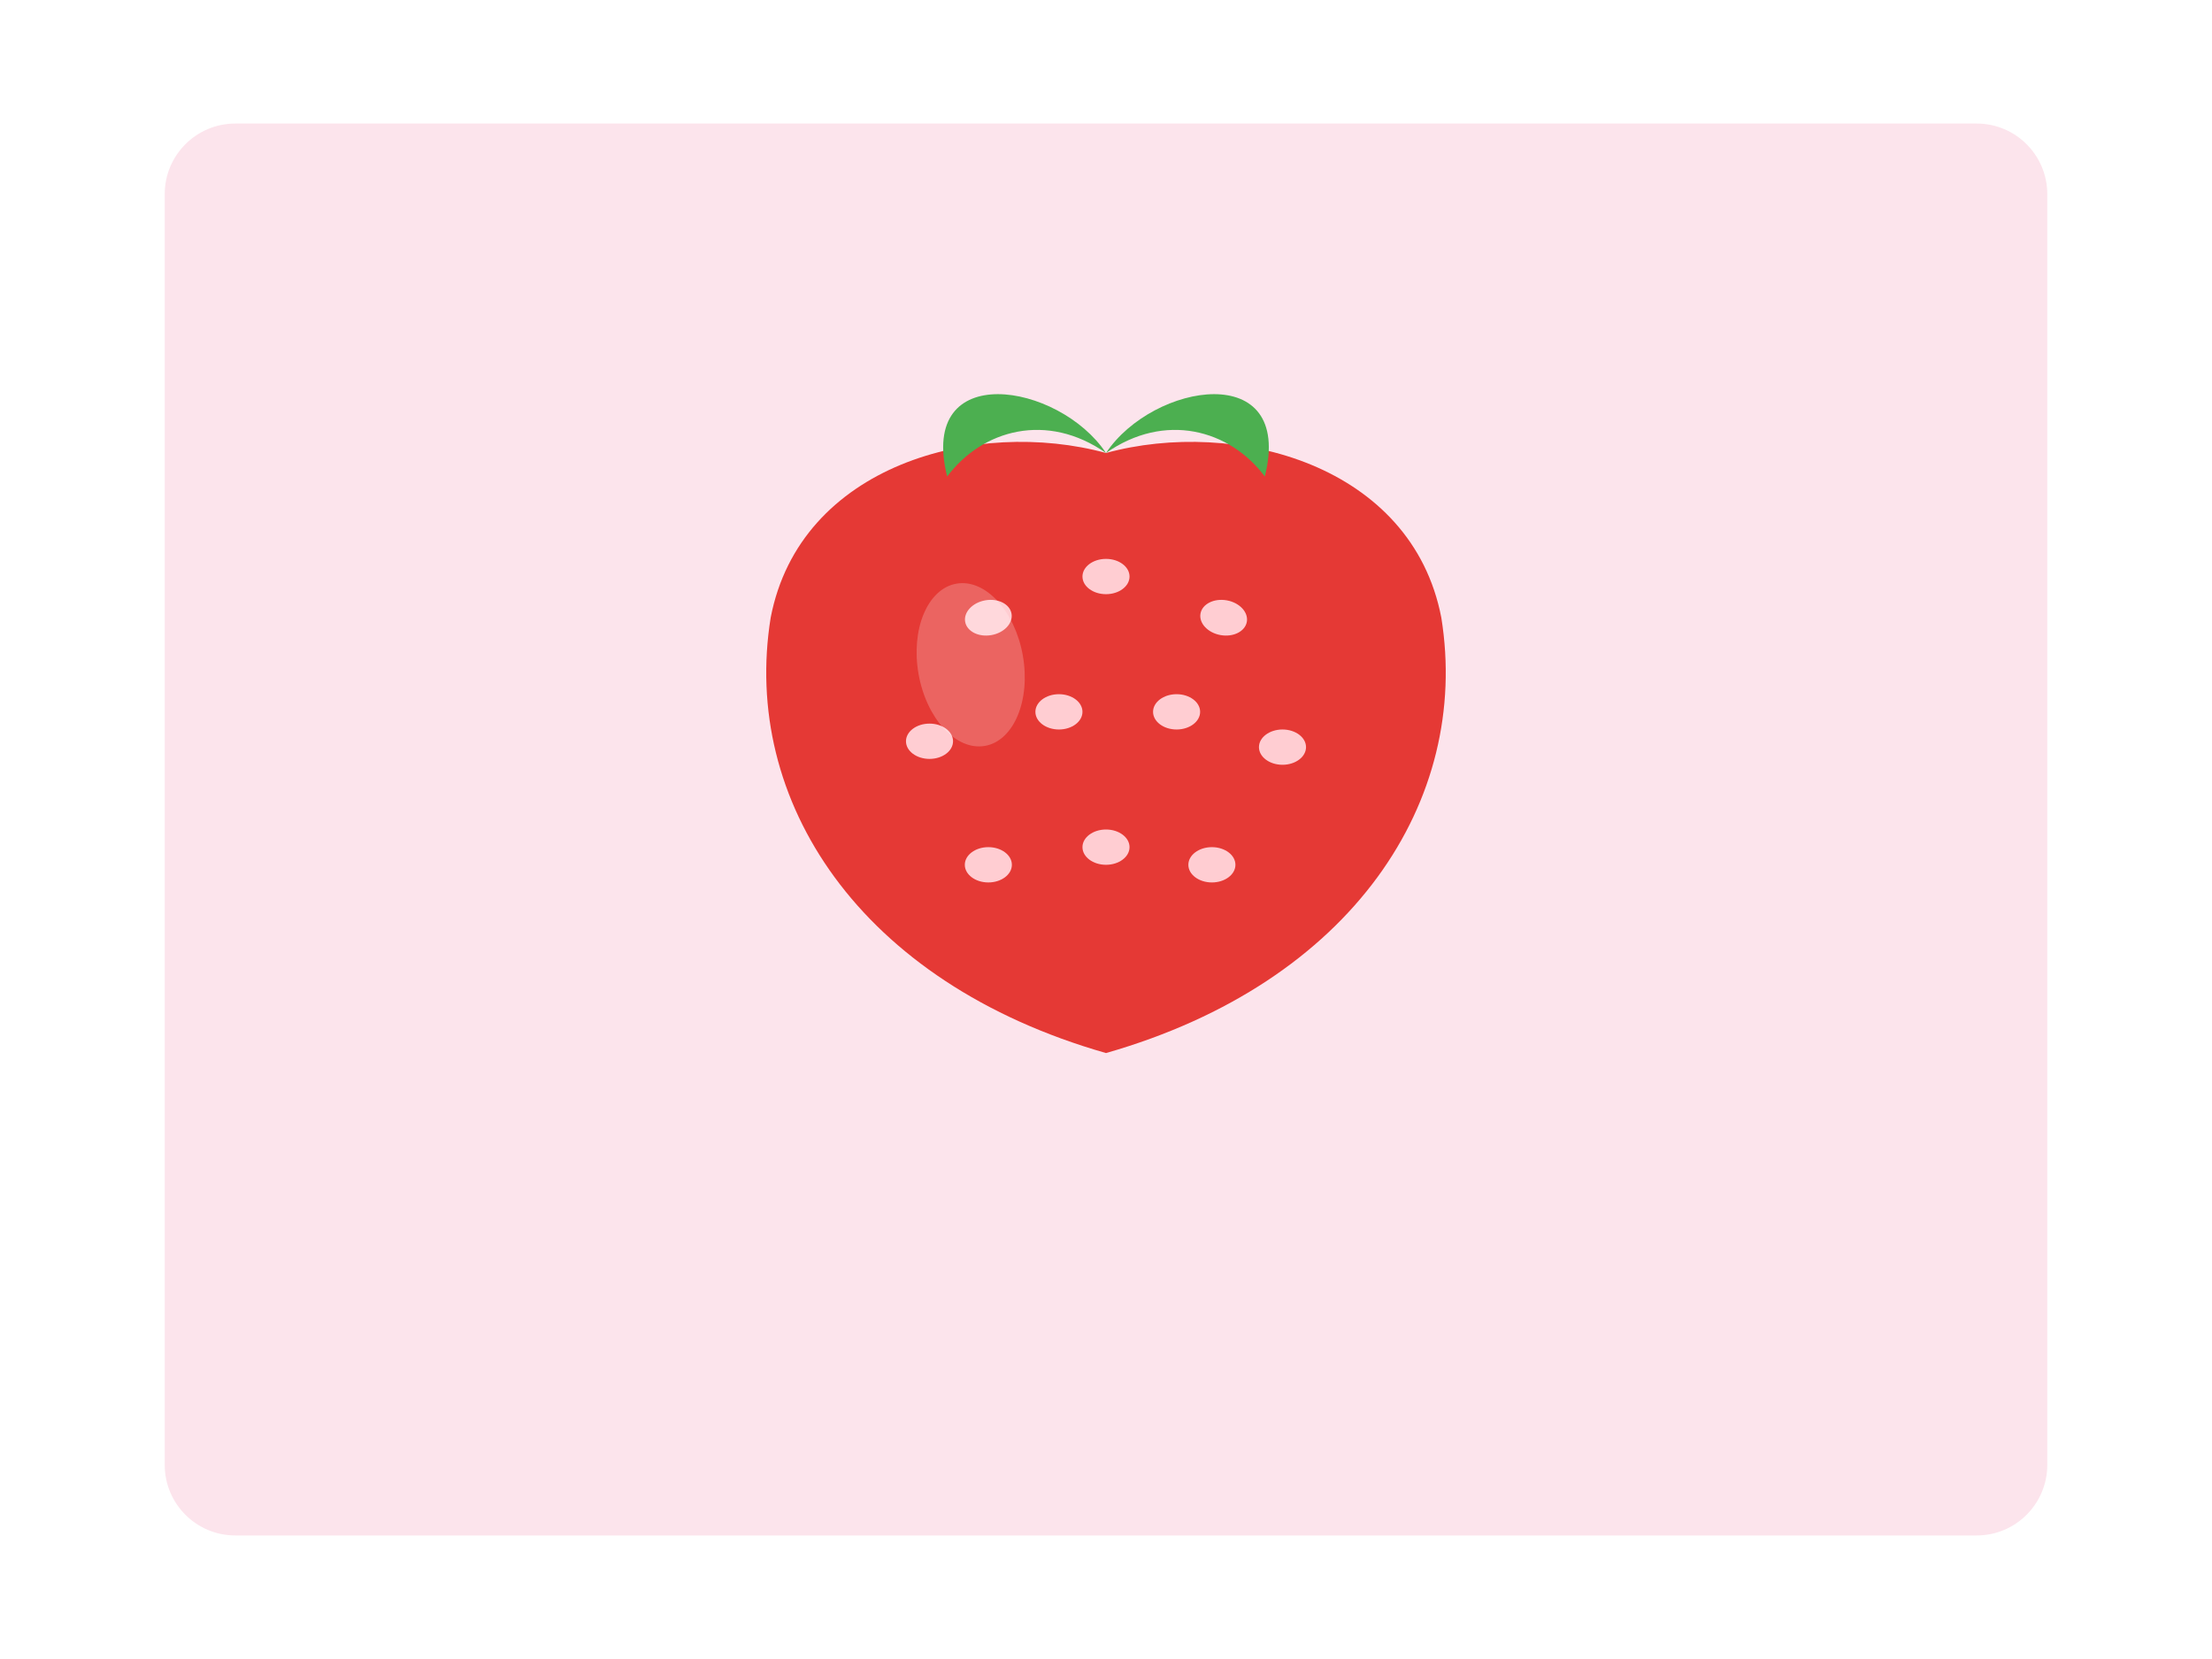
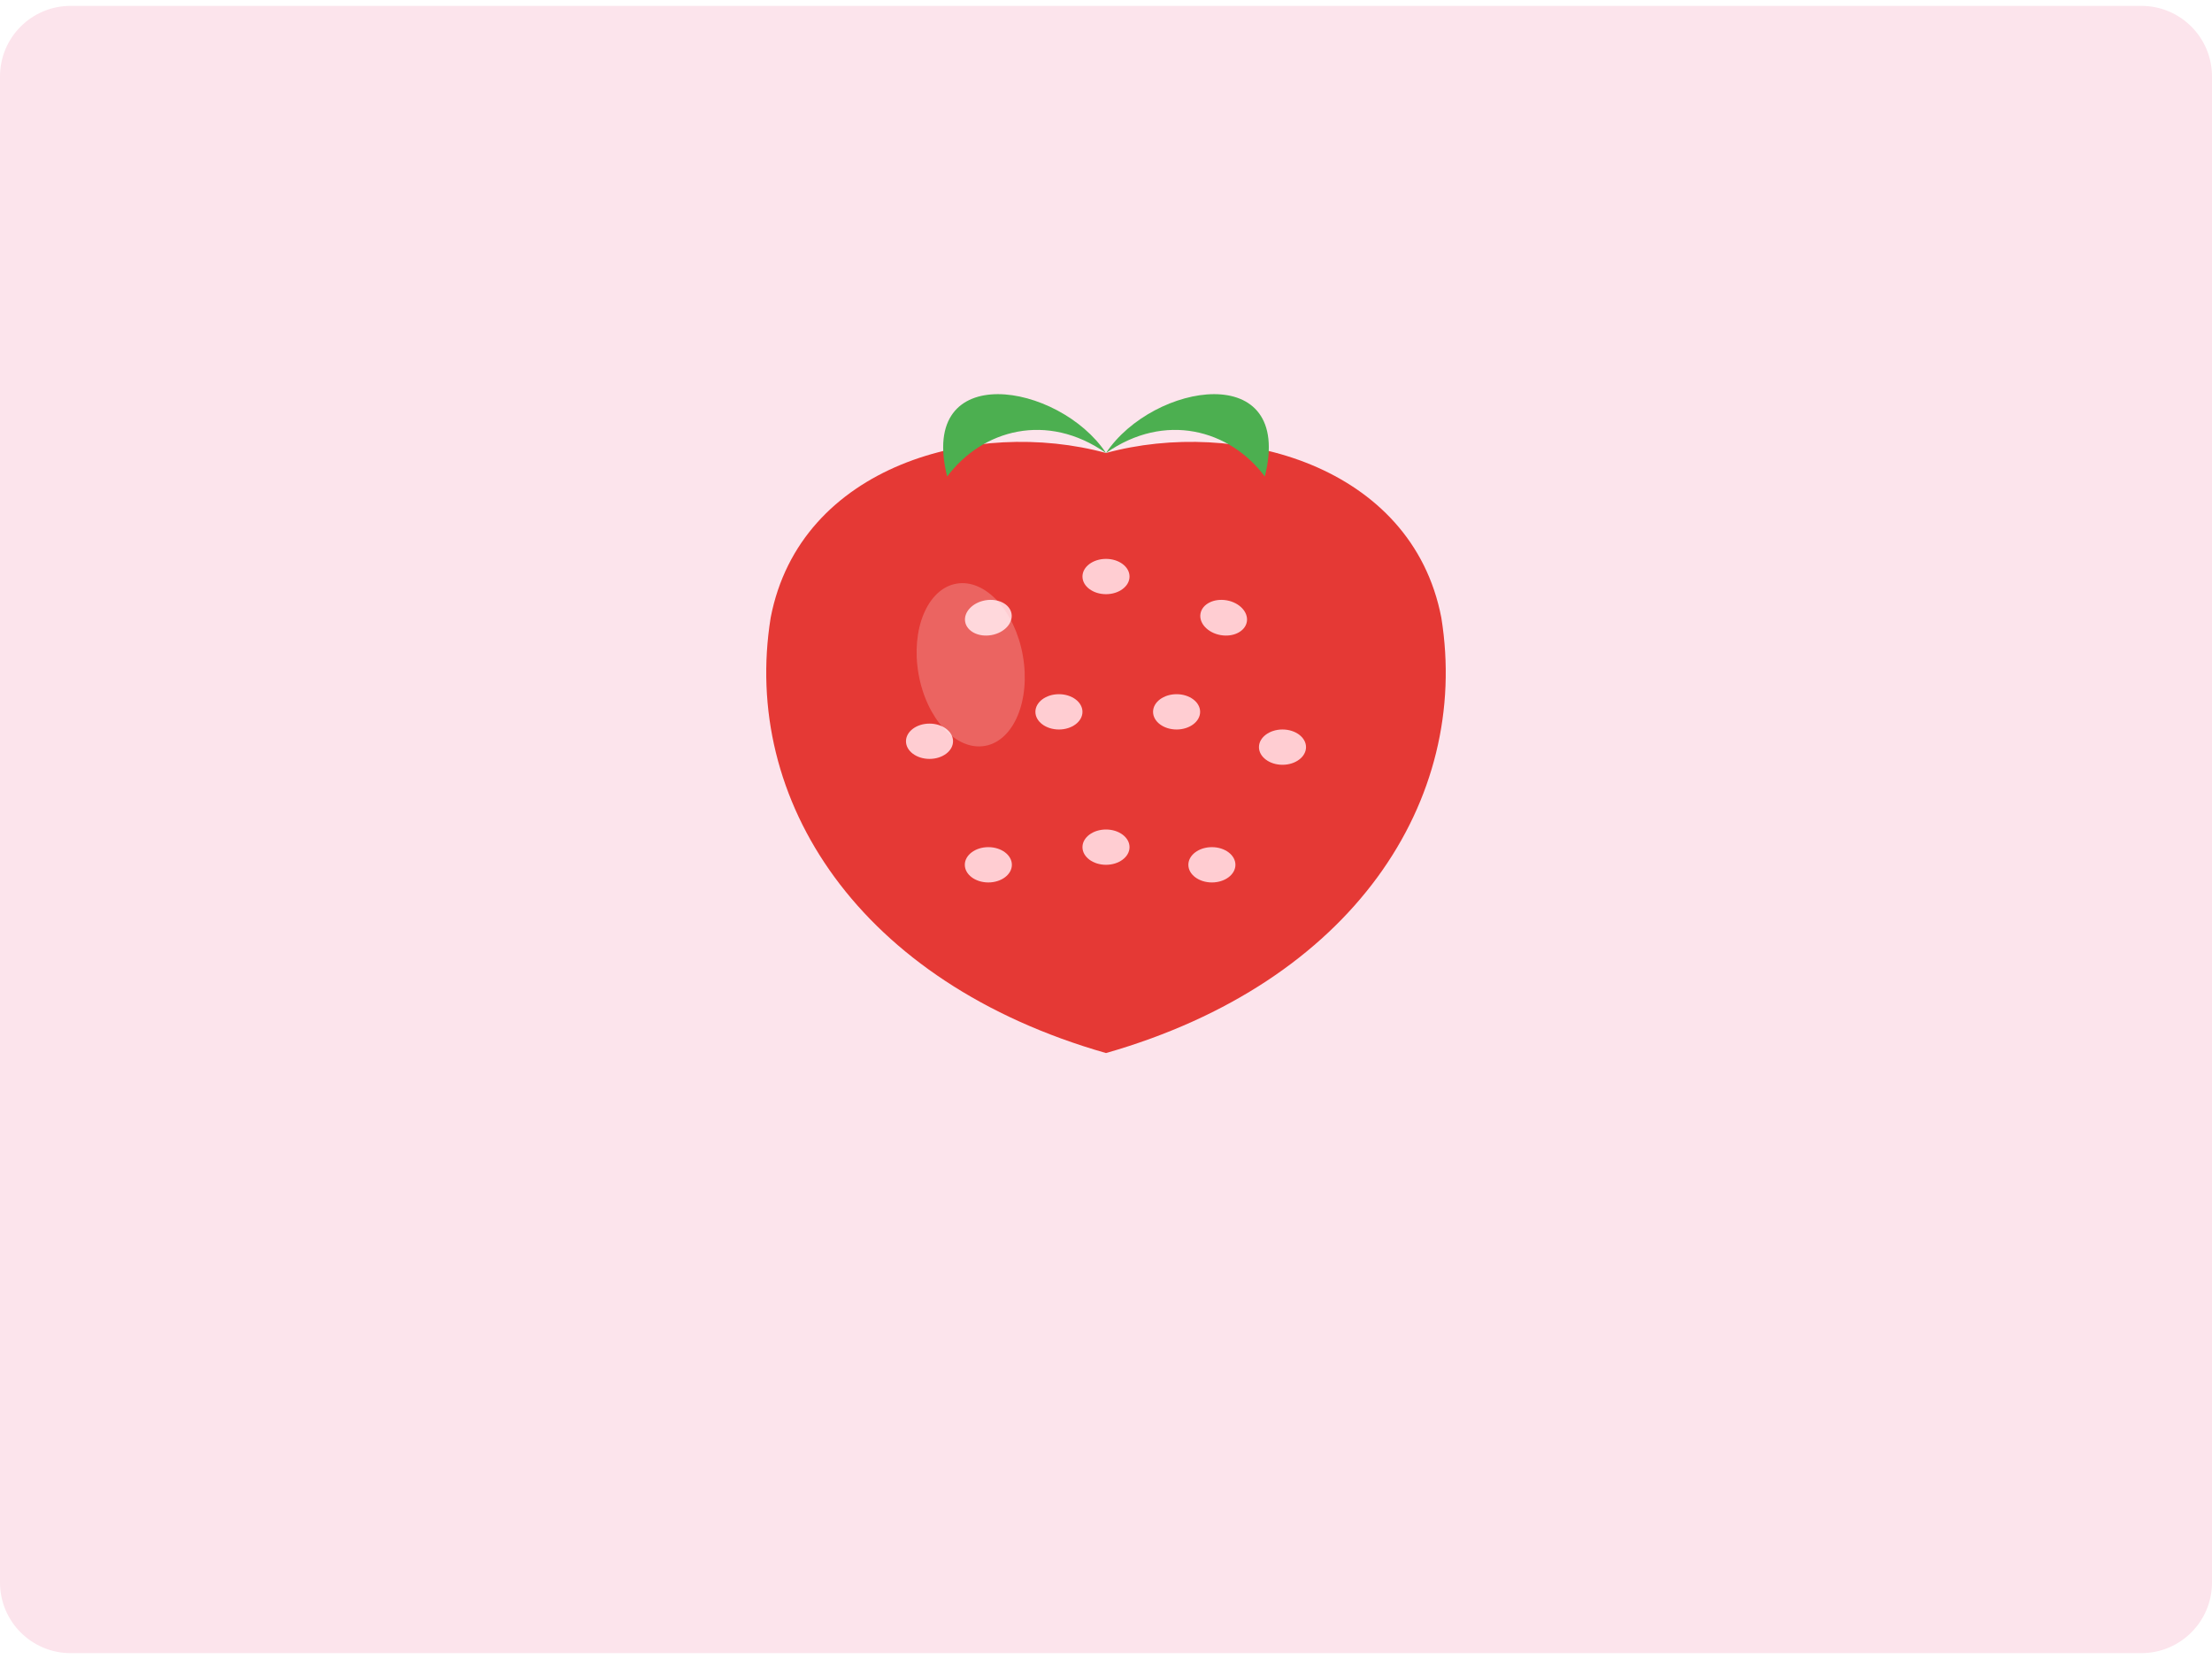
<svg xmlns="http://www.w3.org/2000/svg" width="320" height="240" viewBox="-28 -20 376 280">
-   <rect width="320" height="240" fill="#fce4ec" rx="12" />
+   <rect x="-28" y="-20" width="376" height="280" fill="#fce4ec" rx="12" />
  <path d="M160 158 C118 146 98 115 103 84 C108 58 138 50 160 56 C182 50 212 58 217 84 C222 115 202 146 160 158 Z" fill="#e53935" />
  <path d="M133 60 C128 40 152 44 160 56 C168 44 192 40 187 60 C181 52 170 49 160 56 C150 49 139 52 133 60 Z" fill="#4caf50" />
  <ellipse cx="140" cy="84" rx="4" ry="3" fill="#ffcdd2" transform="rotate(-10,140,84)" />
  <ellipse cx="160" cy="77" rx="4" ry="3" fill="#ffcdd2" />
  <ellipse cx="180" cy="84" rx="4" ry="3" fill="#ffcdd2" transform="rotate(10,180,84)" />
  <ellipse cx="130" cy="105" rx="4" ry="3" fill="#ffcdd2" />
  <ellipse cx="152" cy="100" rx="4" ry="3" fill="#ffcdd2" />
  <ellipse cx="172" cy="100" rx="4" ry="3" fill="#ffcdd2" />
  <ellipse cx="190" cy="106" rx="4" ry="3" fill="#ffcdd2" />
  <ellipse cx="140" cy="126" rx="4" ry="3" fill="#ffcdd2" />
  <ellipse cx="160" cy="123" rx="4" ry="3" fill="#ffcdd2" />
  <ellipse cx="178" cy="126" rx="4" ry="3" fill="#ffcdd2" />
  <ellipse cx="137" cy="92" rx="9" ry="14" fill="rgba(255,255,255,0.22)" transform="rotate(-10,137,92)" />
</svg>
